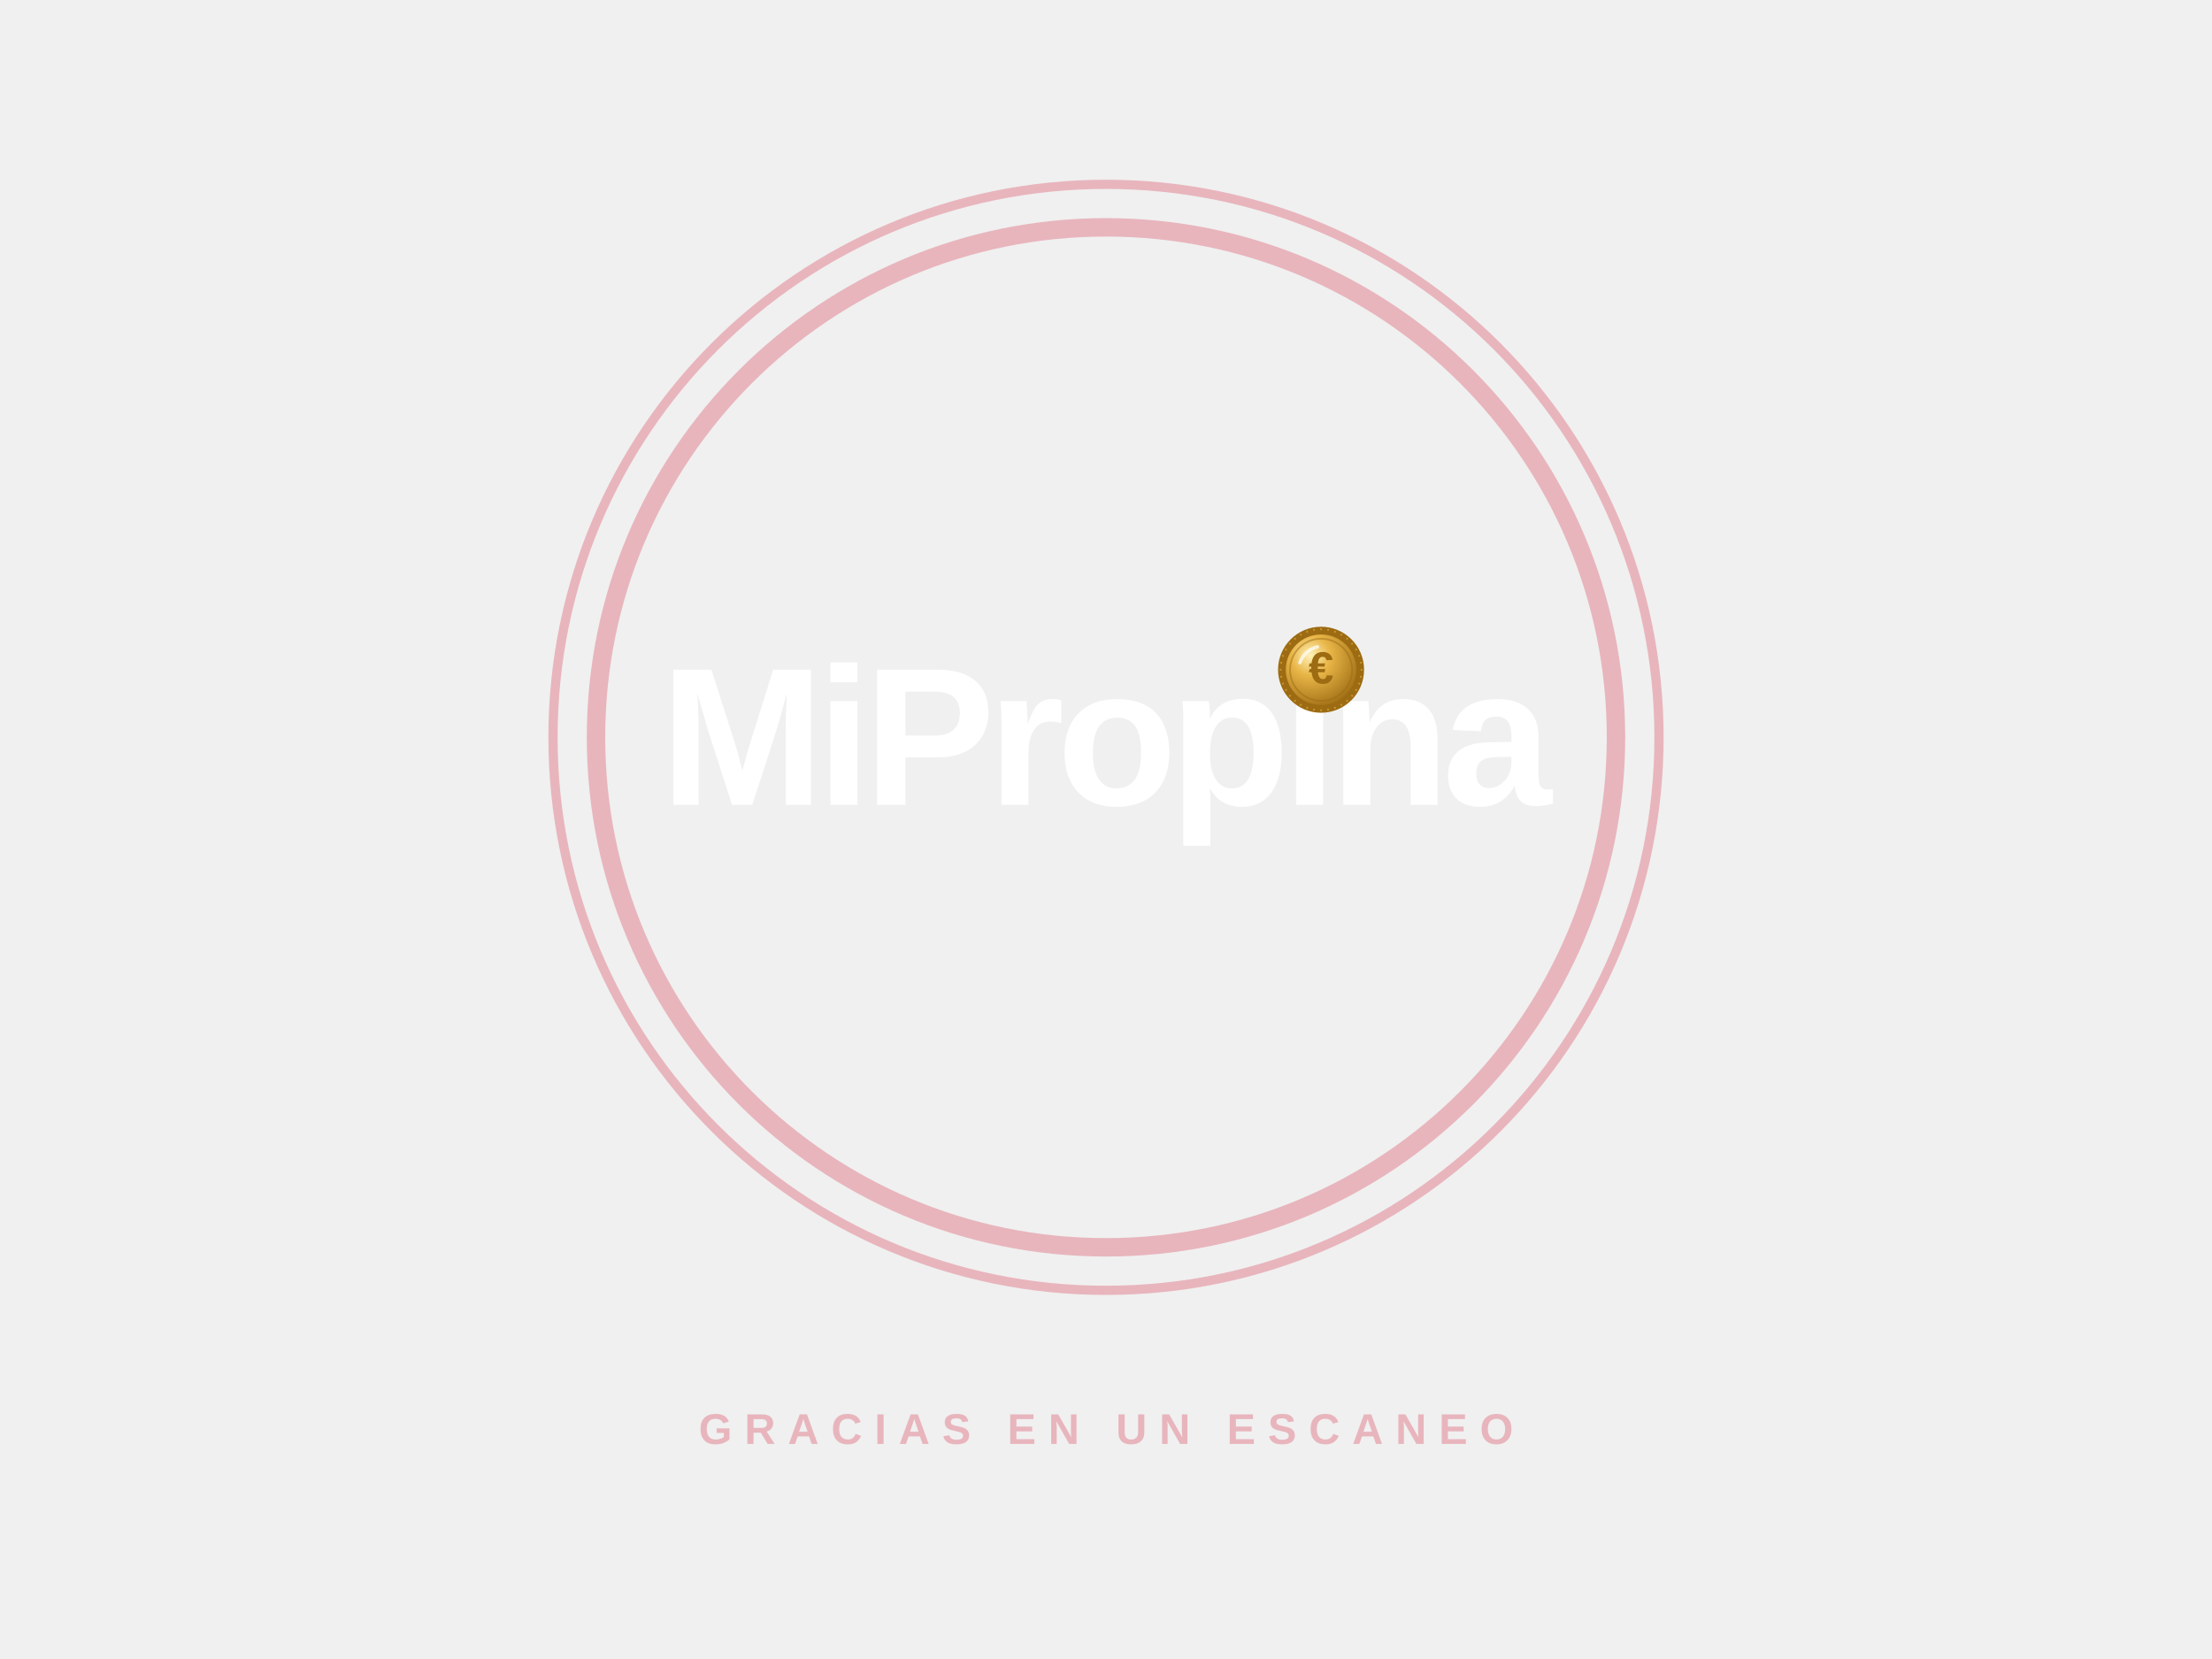
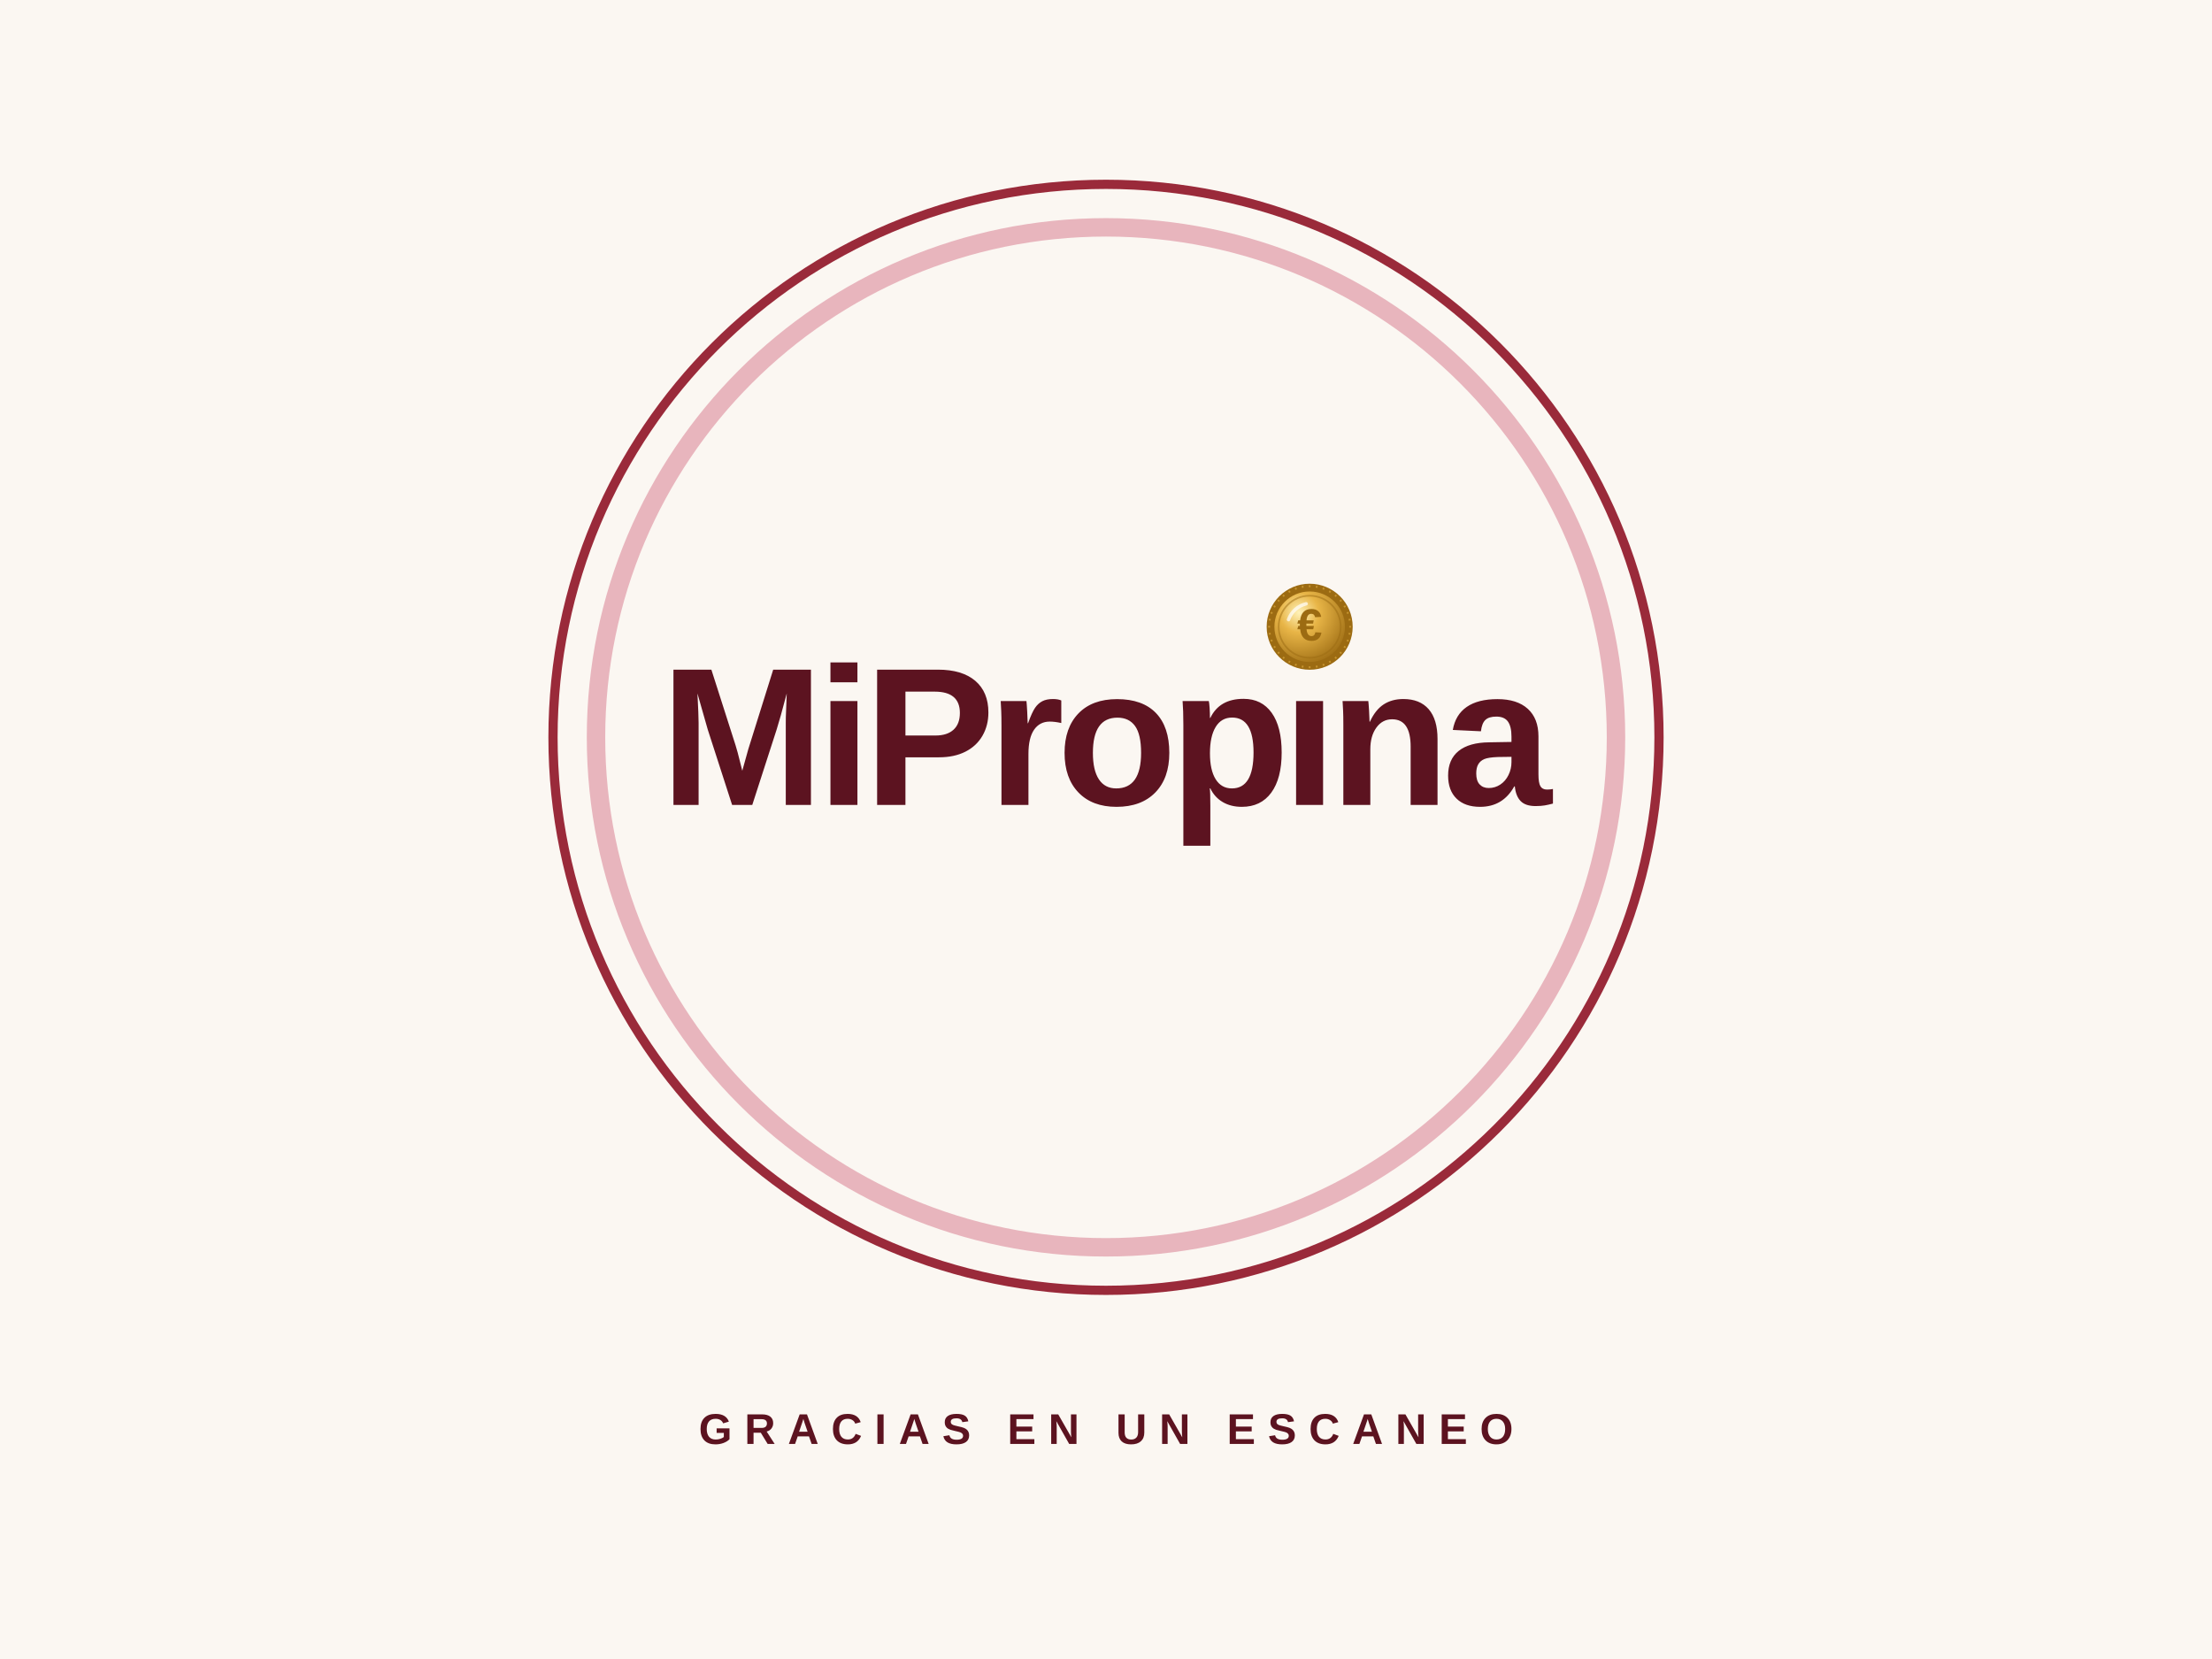
<svg xmlns="http://www.w3.org/2000/svg" viewBox="0 0 720 540" width="720" height="540">
-   <circle cx="360" cy="240" r="180" fill="none" stroke="#E8B5BD" stroke-width="3" />
+   <defs>
+     <radialGradient id="coin-burdeos" cx="35%" cy="30%" r="80%">
+       <stop offset="0%" stop-color="#FFF2B8" />
+       <stop offset="35%" stop-color="#E8B547" />
+       <stop offset="100%" stop-color="#9C6B12" />
+     </radialGradient>
+   </defs>
+   <rect width="720" height="540" fill="#FBF7F2" />
+   <circle cx="360" cy="240" r="180" fill="none" stroke="#9A2A3A" stroke-width="3" />
  <circle cx="360" cy="240" r="166" fill="none" stroke="#E8B5BD" stroke-width="6" />
-   <text x="360" y="262" font-family="Inter Tight, Arial, sans-serif" font-size="64" font-weight="700" fill="#FFFFFF" text-anchor="middle" letter-spacing="-2.4">MiPropina</text>
-   <g transform="translate(430, 218)">
-     <defs>
-       <radialGradient id="coin-burdeos" cx="35%" cy="30%" r="80%">
-         <stop offset="0%" stop-color="#FFF2B8" />
-         <stop offset="35%" stop-color="#E8B547" />
-         <stop offset="100%" stop-color="#9C6B12" />
-       </radialGradient>
-     </defs>
-     <ellipse cx="0" cy="2.1" rx="13.3" ry="3.5" fill="rgba(0,0,0,0.18)" />
-     <circle cx="0" cy="0" r="14" fill="#9C6B12" />
-     <line x1="13.50" y1="0.00" x2="12.88" y2="0.00" stroke="#E8B547" stroke-width="0.56" opacity="0.55" />
-     <line x1="13.29" y1="2.34" x2="12.68" y2="2.24" stroke="#E8B547" stroke-width="0.56" opacity="0.55" />
-     <line x1="12.69" y1="4.62" x2="12.10" y2="4.41" stroke="#E8B547" stroke-width="0.56" opacity="0.55" />
-     <line x1="11.69" y1="6.75" x2="11.15" y2="6.44" stroke="#E8B547" stroke-width="0.56" opacity="0.55" />
-     <line x1="10.34" y1="8.68" x2="9.87" y2="8.28" stroke="#E8B547" stroke-width="0.56" opacity="0.55" />
-     <line x1="8.68" y1="10.34" x2="8.28" y2="9.87" stroke="#E8B547" stroke-width="0.56" opacity="0.55" />
-     <line x1="6.75" y1="11.69" x2="6.44" y2="11.15" stroke="#E8B547" stroke-width="0.56" opacity="0.55" />
-     <line x1="4.62" y1="12.69" x2="4.41" y2="12.10" stroke="#E8B547" stroke-width="0.56" opacity="0.55" />
-     <line x1="2.34" y1="13.29" x2="2.24" y2="12.68" stroke="#E8B547" stroke-width="0.56" opacity="0.55" />
-     <line x1="0.00" y1="13.50" x2="0.00" y2="12.88" stroke="#E8B547" stroke-width="0.56" opacity="0.55" />
-     <line x1="-2.34" y1="13.29" x2="-2.24" y2="12.68" stroke="#E8B547" stroke-width="0.56" opacity="0.55" />
-     <line x1="-4.62" y1="12.69" x2="-4.41" y2="12.10" stroke="#E8B547" stroke-width="0.56" opacity="0.55" />
-     <line x1="-6.75" y1="11.69" x2="-6.44" y2="11.15" stroke="#E8B547" stroke-width="0.56" opacity="0.55" />
-     <line x1="-8.68" y1="10.34" x2="-8.28" y2="9.87" stroke="#E8B547" stroke-width="0.56" opacity="0.55" />
-     <line x1="-10.34" y1="8.68" x2="-9.87" y2="8.28" stroke="#E8B547" stroke-width="0.56" opacity="0.55" />
-     <line x1="-11.69" y1="6.75" x2="-11.15" y2="6.44" stroke="#E8B547" stroke-width="0.56" opacity="0.55" />
-     <line x1="-12.69" y1="4.62" x2="-12.10" y2="4.41" stroke="#E8B547" stroke-width="0.56" opacity="0.55" />
-     <line x1="-13.29" y1="2.34" x2="-12.68" y2="2.24" stroke="#E8B547" stroke-width="0.56" opacity="0.55" />
-     <line x1="-13.50" y1="0.00" x2="-12.88" y2="0.00" stroke="#E8B547" stroke-width="0.56" opacity="0.55" />
-     <line x1="-13.29" y1="-2.34" x2="-12.68" y2="-2.24" stroke="#E8B547" stroke-width="0.56" opacity="0.55" />
-     <line x1="-12.69" y1="-4.62" x2="-12.10" y2="-4.41" stroke="#E8B547" stroke-width="0.56" opacity="0.55" />
-     <line x1="-11.69" y1="-6.75" x2="-11.15" y2="-6.44" stroke="#E8B547" stroke-width="0.56" opacity="0.55" />
-     <line x1="-10.34" y1="-8.68" x2="-9.87" y2="-8.28" stroke="#E8B547" stroke-width="0.56" opacity="0.55" />
-     <line x1="-8.68" y1="-10.34" x2="-8.28" y2="-9.87" stroke="#E8B547" stroke-width="0.56" opacity="0.55" />
-     <line x1="-6.75" y1="-11.69" x2="-6.44" y2="-11.15" stroke="#E8B547" stroke-width="0.56" opacity="0.55" />
-     <line x1="-4.62" y1="-12.69" x2="-4.41" y2="-12.10" stroke="#E8B547" stroke-width="0.56" opacity="0.55" />
-     <line x1="-2.34" y1="-13.29" x2="-2.24" y2="-12.68" stroke="#E8B547" stroke-width="0.56" opacity="0.55" />
-     <line x1="-0.00" y1="-13.50" x2="-0.00" y2="-12.88" stroke="#E8B547" stroke-width="0.56" opacity="0.55" />
-     <line x1="2.34" y1="-13.29" x2="2.24" y2="-12.68" stroke="#E8B547" stroke-width="0.56" opacity="0.55" />
-     <line x1="4.62" y1="-12.69" x2="4.41" y2="-12.10" stroke="#E8B547" stroke-width="0.56" opacity="0.55" />
-     <line x1="6.75" y1="-11.69" x2="6.44" y2="-11.15" stroke="#E8B547" stroke-width="0.56" opacity="0.55" />
-     <line x1="8.68" y1="-10.34" x2="8.28" y2="-9.87" stroke="#E8B547" stroke-width="0.56" opacity="0.55" />
-     <line x1="10.34" y1="-8.68" x2="9.87" y2="-8.28" stroke="#E8B547" stroke-width="0.56" opacity="0.55" />
-     <line x1="11.69" y1="-6.75" x2="11.15" y2="-6.44" stroke="#E8B547" stroke-width="0.56" opacity="0.55" />
-     <line x1="12.69" y1="-4.62" x2="12.10" y2="-4.41" stroke="#E8B547" stroke-width="0.56" opacity="0.55" />
-     <line x1="13.29" y1="-2.34" x2="12.68" y2="-2.24" stroke="#E8B547" stroke-width="0.56" opacity="0.55" />
-     <circle cx="0" cy="0" r="11.48" fill="url(#coin-burdeos)" />
-     <circle cx="0" cy="0" r="10.10" fill="none" stroke="#9C6B12" stroke-width="0.56" opacity="0.5" />
-     <path d="M -6.89 -2.30 A 8.04 8.04 0 0 1 -1.15 -7.46" stroke="rgba(255,255,255,0.7)" stroke-width="1.12" fill="none" stroke-linecap="round" />
-     <text x="0" y="4.48" font-size="14.70" font-weight="800" fill="#9C6B12" text-anchor="middle" font-family="Inter Tight, Arial, sans-serif" letter-spacing="-0.05em">€</text>
-   </g>
-   <text x="360" y="470" font-family="Inter Tight, Arial, sans-serif" font-size="14" font-weight="600" fill="#E8B5BD" text-anchor="middle" letter-spacing="4" text-transform="uppercase">GRACIAS EN UN ESCANEO</text>
+   <text x="360" y="262" font-family="Inter Tight, Arial, sans-serif" font-size="64" font-weight="700" fill="#5C1320" text-anchor="middle" style="letter-spacing:-2.4px">MiPropina</text>
+   <rect x="415.29" y="210.00" width="22" height="14" fill="#FBF7F2" />
+   <ellipse cx="426.294" cy="206.10" rx="13.30" ry="3.50" fill="rgba(0,0,0,0.18)" />
+   <circle cx="426.294" cy="204" r="14" fill="#9C6B12" />
+   <line x1="439.79" y1="204.00" x2="439.17" y2="204.00" stroke="#E8B547" stroke-width="0.56" opacity="0.55" />
+   <line x1="439.59" y1="206.34" x2="438.98" y2="206.24" stroke="#E8B547" stroke-width="0.56" opacity="0.55" />
+   <line x1="438.98" y1="208.62" x2="438.40" y2="208.41" stroke="#E8B547" stroke-width="0.56" opacity="0.55" />
+   <line x1="437.99" y1="210.75" x2="437.45" y2="210.44" stroke="#E8B547" stroke-width="0.56" opacity="0.55" />
+   <line x1="436.64" y1="212.68" x2="436.16" y2="212.28" stroke="#E8B547" stroke-width="0.56" opacity="0.55" />
+   <line x1="434.97" y1="214.34" x2="434.57" y2="213.87" stroke="#E8B547" stroke-width="0.56" opacity="0.55" />
+   <line x1="433.04" y1="215.69" x2="432.73" y2="215.15" stroke="#E8B547" stroke-width="0.56" opacity="0.55" />
+   <line x1="430.91" y1="216.69" x2="430.70" y2="216.10" stroke="#E8B547" stroke-width="0.56" opacity="0.55" />
+   <line x1="428.64" y1="217.29" x2="428.53" y2="216.68" stroke="#E8B547" stroke-width="0.56" opacity="0.55" />
+   <line x1="426.29" y1="217.50" x2="426.29" y2="216.88" stroke="#E8B547" stroke-width="0.56" opacity="0.55" />
+   <line x1="423.95" y1="217.29" x2="424.06" y2="216.68" stroke="#E8B547" stroke-width="0.56" opacity="0.55" />
+   <line x1="421.68" y1="216.69" x2="421.89" y2="216.10" stroke="#E8B547" stroke-width="0.56" opacity="0.55" />
+   <line x1="419.54" y1="215.69" x2="419.85" y2="215.15" stroke="#E8B547" stroke-width="0.56" opacity="0.55" />
+   <line x1="417.62" y1="214.34" x2="418.01" y2="213.87" stroke="#E8B547" stroke-width="0.56" opacity="0.55" />
+   <line x1="415.95" y1="212.68" x2="416.43" y2="212.28" stroke="#E8B547" stroke-width="0.56" opacity="0.55" />
+   <line x1="414.60" y1="210.75" x2="415.14" y2="210.44" stroke="#E8B547" stroke-width="0.56" opacity="0.55" />
+   <line x1="413.61" y1="208.62" x2="414.19" y2="208.41" stroke="#E8B547" stroke-width="0.56" opacity="0.55" />
+   <line x1="413.00" y1="206.34" x2="413.61" y2="206.24" stroke="#E8B547" stroke-width="0.56" opacity="0.55" />
+   <line x1="412.79" y1="204.00" x2="413.41" y2="204.00" stroke="#E8B547" stroke-width="0.56" opacity="0.55" />
+   <line x1="413.00" y1="201.66" x2="413.61" y2="201.76" stroke="#E8B547" stroke-width="0.56" opacity="0.55" />
+   <line x1="413.61" y1="199.38" x2="414.19" y2="199.59" stroke="#E8B547" stroke-width="0.56" opacity="0.55" />
+   <line x1="414.60" y1="197.25" x2="415.14" y2="197.56" stroke="#E8B547" stroke-width="0.56" opacity="0.55" />
+   <line x1="415.95" y1="195.32" x2="416.43" y2="195.72" stroke="#E8B547" stroke-width="0.56" opacity="0.55" />
+   <line x1="417.62" y1="193.66" x2="418.01" y2="194.13" stroke="#E8B547" stroke-width="0.56" opacity="0.55" />
+   <line x1="419.54" y1="192.31" x2="419.85" y2="192.85" stroke="#E8B547" stroke-width="0.56" opacity="0.55" />
+   <line x1="421.68" y1="191.31" x2="421.89" y2="191.90" stroke="#E8B547" stroke-width="0.56" opacity="0.55" />
+   <line x1="423.95" y1="190.71" x2="424.06" y2="191.32" stroke="#E8B547" stroke-width="0.56" opacity="0.55" />
+   <line x1="426.29" y1="190.50" x2="426.29" y2="191.12" stroke="#E8B547" stroke-width="0.56" opacity="0.55" />
+   <line x1="428.64" y1="190.71" x2="428.53" y2="191.32" stroke="#E8B547" stroke-width="0.56" opacity="0.55" />
+   <line x1="430.91" y1="191.31" x2="430.70" y2="191.90" stroke="#E8B547" stroke-width="0.56" opacity="0.55" />
+   <line x1="433.04" y1="192.31" x2="432.73" y2="192.85" stroke="#E8B547" stroke-width="0.56" opacity="0.55" />
+   <line x1="434.97" y1="193.66" x2="434.57" y2="194.13" stroke="#E8B547" stroke-width="0.56" opacity="0.55" />
+   <line x1="436.64" y1="195.32" x2="436.16" y2="195.72" stroke="#E8B547" stroke-width="0.56" opacity="0.55" />
+   <line x1="437.99" y1="197.25" x2="437.45" y2="197.56" stroke="#E8B547" stroke-width="0.56" opacity="0.55" />
+   <line x1="438.98" y1="199.38" x2="438.40" y2="199.59" stroke="#E8B547" stroke-width="0.56" opacity="0.55" />
+   <line x1="439.59" y1="201.66" x2="438.98" y2="201.76" stroke="#E8B547" stroke-width="0.56" opacity="0.55" />
+   <circle cx="426.294" cy="204" r="11.48" fill="url(#coin-burdeos)" />
+   <circle cx="426.294" cy="204" r="10.10" fill="none" stroke="#9C6B12" stroke-width="0.56" opacity="0.5" />
+   <path d="M 419.41 201.70 A 8.04 8.04 0 0 1 425.15 196.54" stroke="rgba(255,255,255,0.7)" stroke-width="1.12" fill="none" stroke-linecap="round" />
+   <text x="426.294" y="208.48" font-size="14.70" font-weight="800" fill="#9C6B12" text-anchor="middle" font-family="Inter Tight, Arial, sans-serif" style="letter-spacing:-0.05em">€</text>
+   <text x="360" y="470" font-family="Inter Tight, Arial, sans-serif" font-size="14" font-weight="600" fill="#5C1320" text-anchor="middle" style="letter-spacing:4px">GRACIAS EN UN ESCANEO</text>
</svg>
